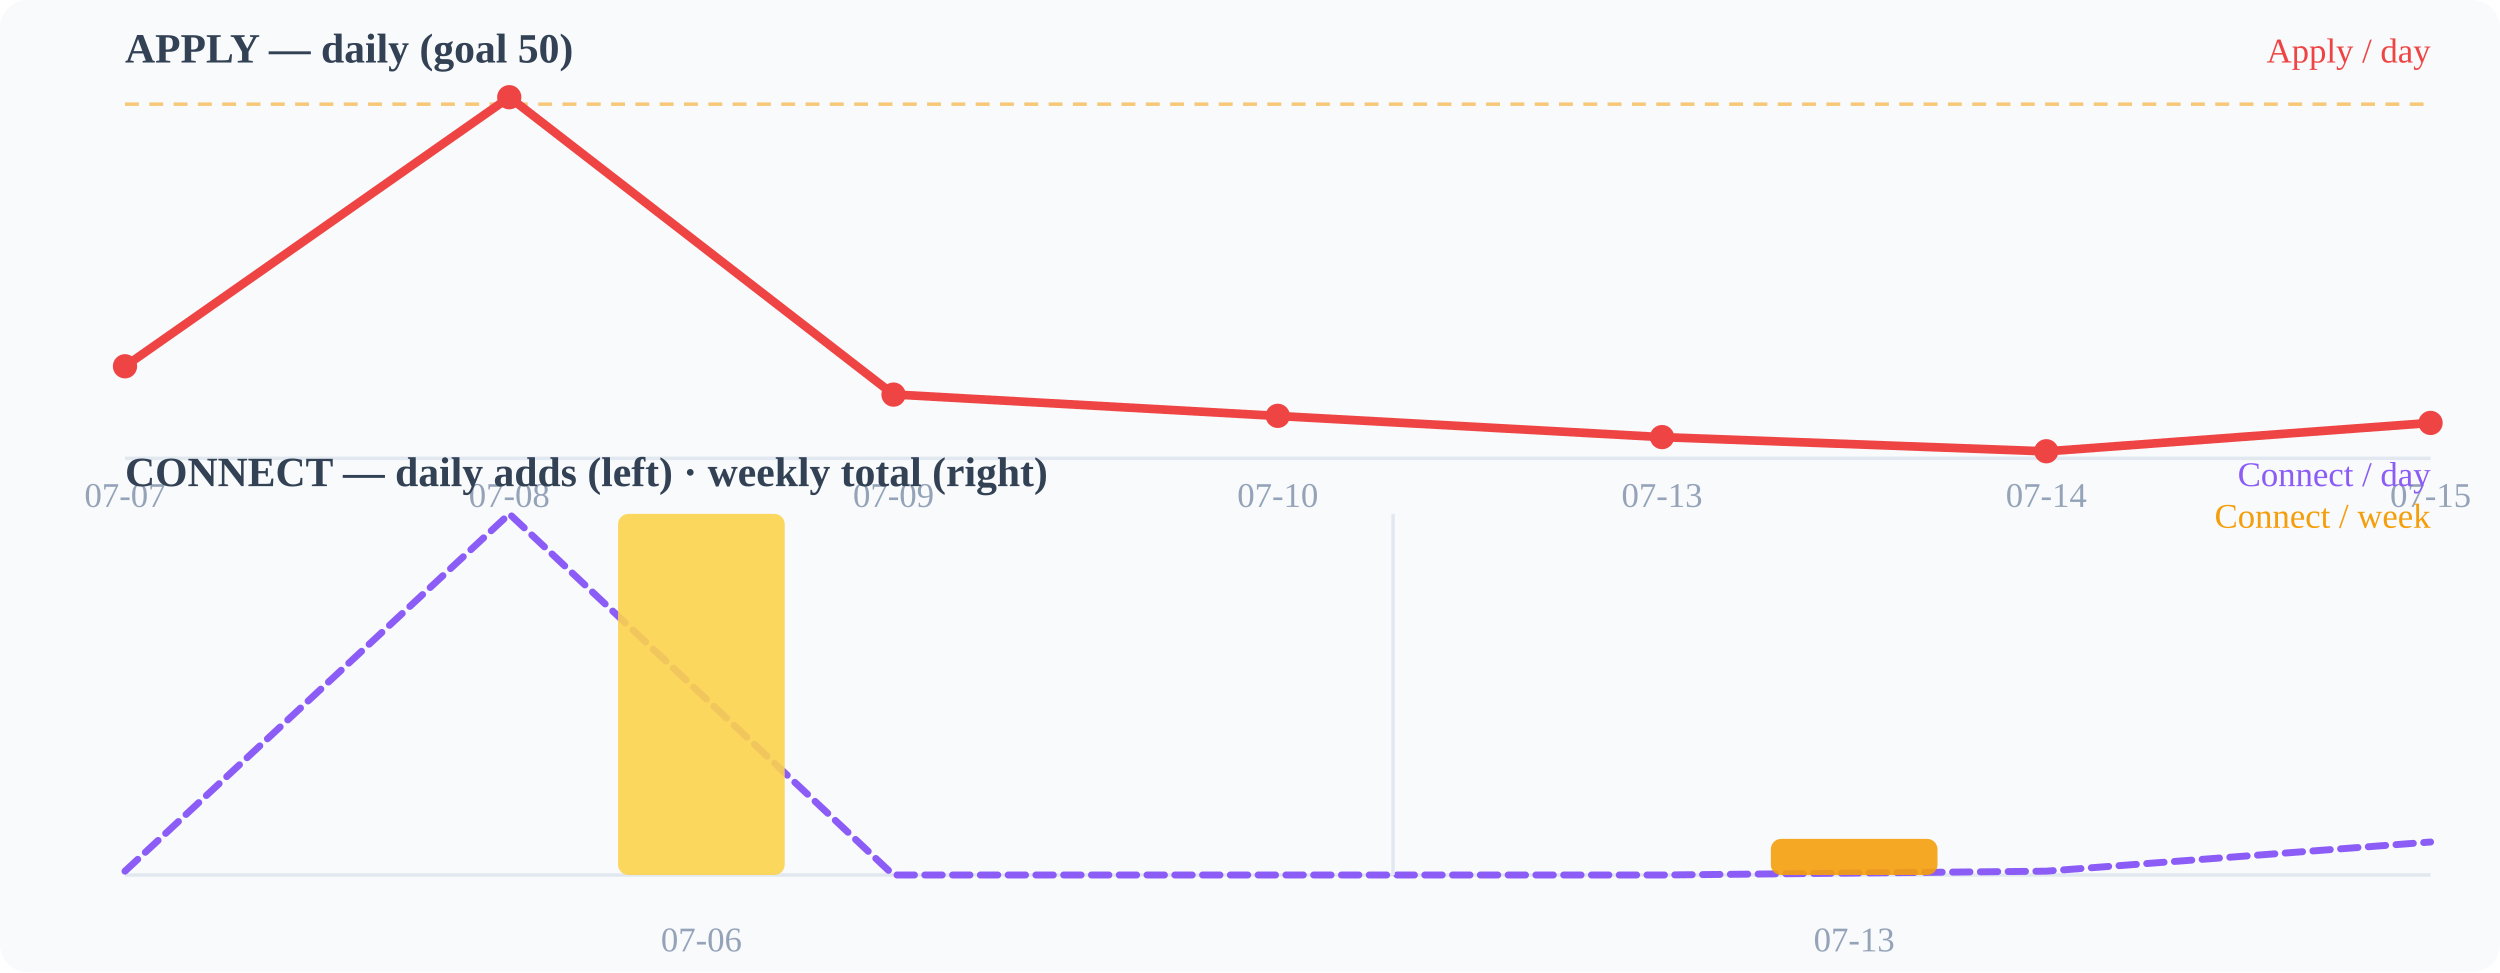
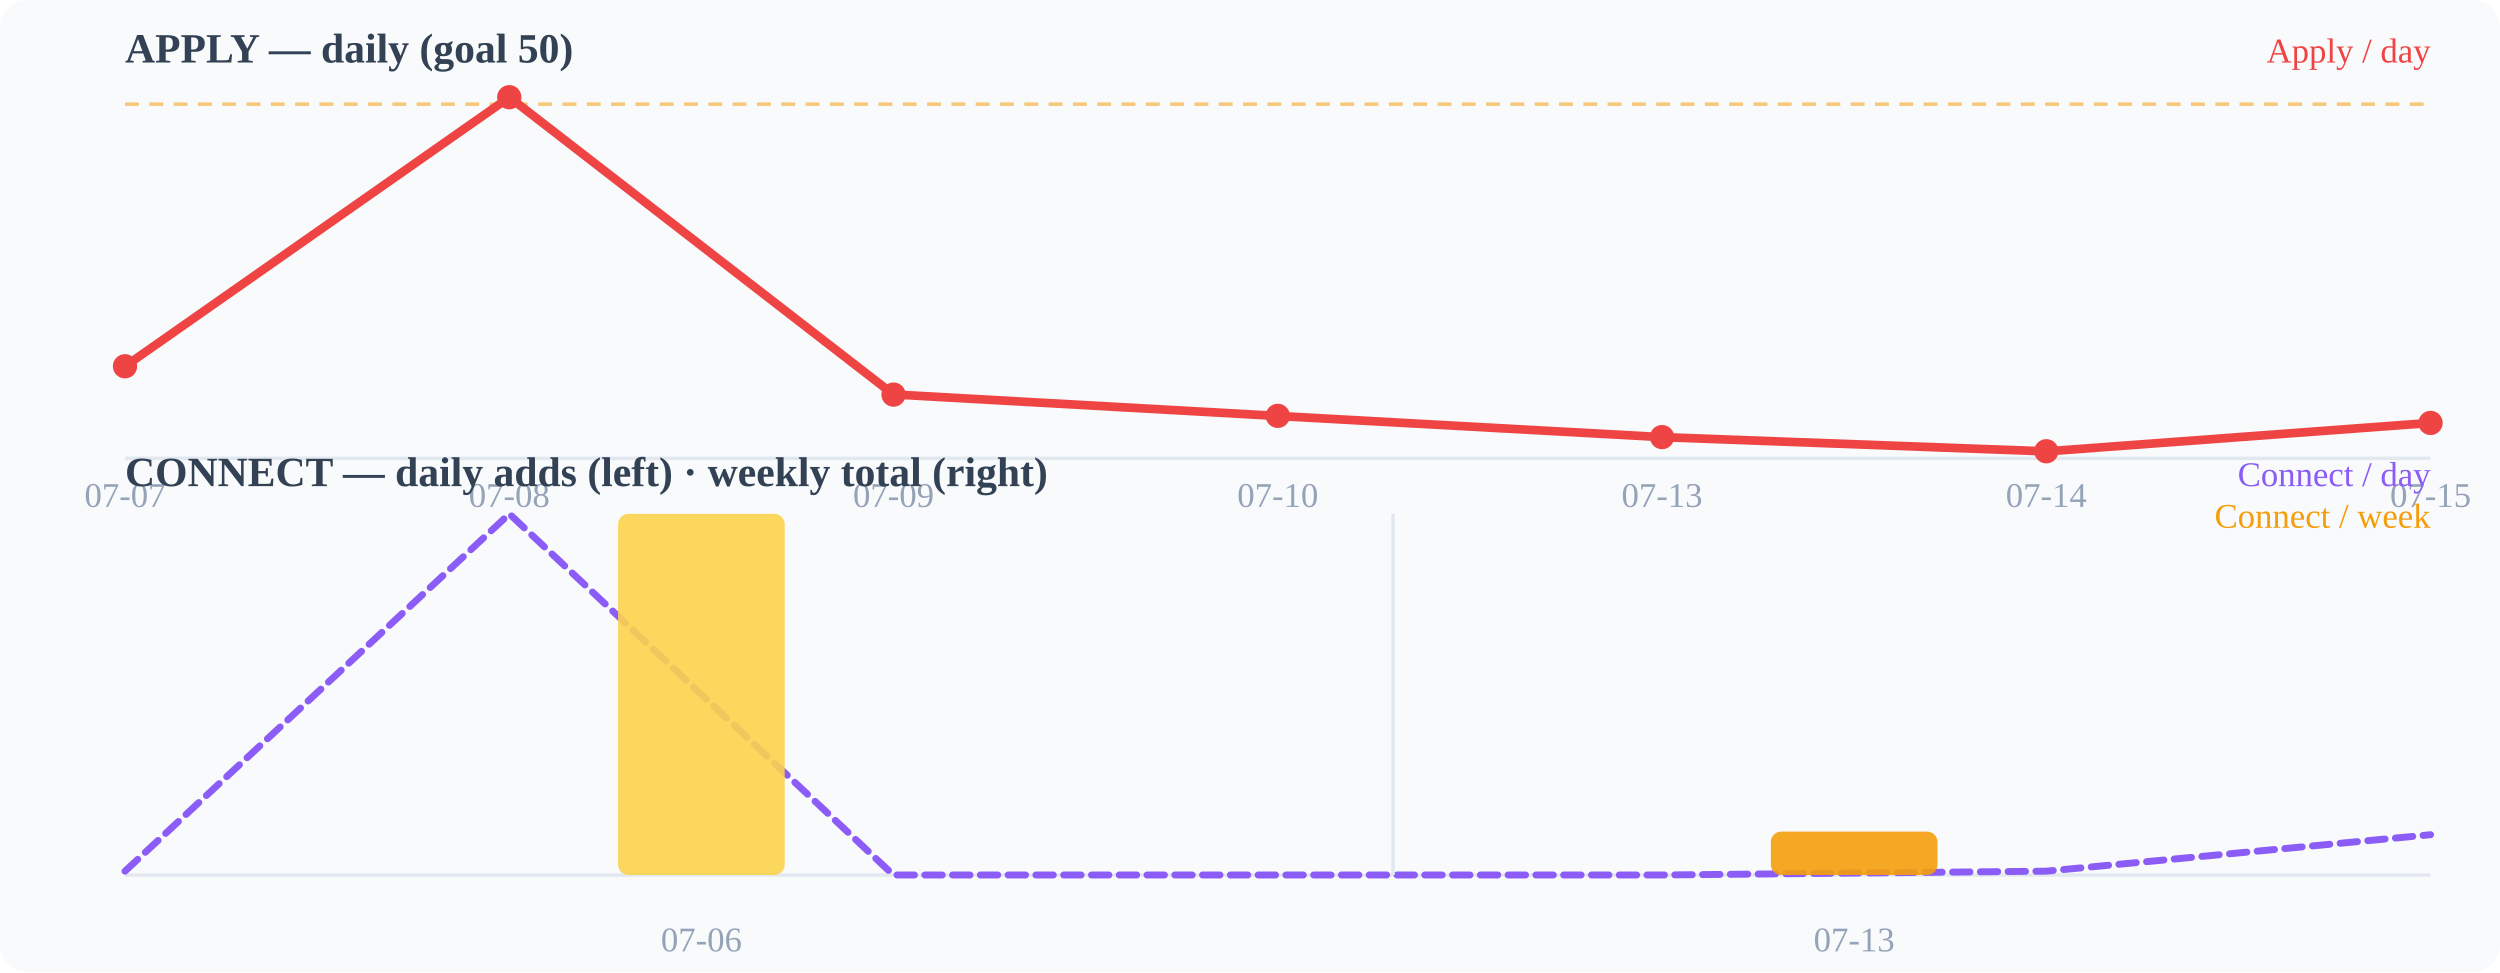
<svg xmlns="http://www.w3.org/2000/svg" width="720" height="280" viewBox="0 0 720 280">
  <rect width="720" height="280" fill="#f8fafc" rx="8" />
  <text x="36" y="18" font-size="12" font-weight="600" fill="#334155">APPLY — daily (goal 50)</text>
  <line x1="36" y1="132" x2="700" y2="132" stroke="#e2e8f0" stroke-width="1" />
  <line x1="36" y1="30.0" x2="700" y2="30.0" stroke="#f59e0b" stroke-width="1" stroke-dasharray="4 3" opacity="0.55" />
  <polyline points="36.0,105.5 146.7,28.0 257.3,113.6 368.0,119.8 478.7,125.9 589.3,130.0 700.0,121.8" fill="none" stroke="#ef4444" stroke-width="2.5" stroke-linecap="round" stroke-linejoin="round" />
  <circle cx="36" cy="105.49" r="3.5" fill="#ef4444" />
  <circle cx="146.667" cy="28" r="3.5" fill="#ef4444" />
  <circle cx="257.333" cy="113.647" r="3.5" fill="#ef4444" />
  <circle cx="368" cy="119.765" r="3.5" fill="#ef4444" />
  <circle cx="478.667" cy="125.882" r="3.5" fill="#ef4444" />
  <circle cx="589.333" cy="129.961" r="3.5" fill="#ef4444" />
  <circle cx="700" cy="121.804" r="3.5" fill="#ef4444" />
  <text x="36" y="146" font-size="10" fill="#94a3b8" text-anchor="middle">07-07</text>
  <text x="146.667" y="146" font-size="10" fill="#94a3b8" text-anchor="middle">07-08</text>
  <text x="257.333" y="146" font-size="10" fill="#94a3b8" text-anchor="middle">07-09</text>
  <text x="368" y="146" font-size="10" fill="#94a3b8" text-anchor="middle">07-10</text>
  <text x="478.667" y="146" font-size="10" fill="#94a3b8" text-anchor="middle">07-13</text>
  <text x="589.333" y="146" font-size="10" fill="#94a3b8" text-anchor="middle">07-14</text>
  <text x="700" y="146" font-size="10" fill="#94a3b8" text-anchor="middle">07-15</text>
  <text x="36" y="140" font-size="12" font-weight="600" fill="#334155">CONNECT — daily adds (left) · weekly total (right)</text>
  <line x1="36" y1="252" x2="700" y2="252" stroke="#e2e8f0" stroke-width="1" />
-   <polyline points="36.0,250.9 146.7,148.0 257.3,252.0 368.0,252.0 478.7,252.0 589.3,250.9 700.0,242.5" fill="none" stroke="#8b5cf6" stroke-width="2" stroke-linecap="round" stroke-linejoin="round" stroke-dasharray="5 3" />
+   <polyline points="36.0,250.9 146.7,148.0 257.3,252.0 368.0,252.0 478.7,252.0 589.3,250.9 700.0,240.4" fill="none" stroke="#8b5cf6" stroke-width="2" stroke-linecap="round" stroke-linejoin="round" stroke-dasharray="5 3" />
  <rect x="178.0" y="148.0" width="48" height="104.0" rx="3" fill="#fcd34d" opacity="0.9" />
-   <rect x="510.0" y="241.6" width="48" height="10.4" rx="3" fill="#f59e0b" opacity="0.9" />
+   <rect x="510.0" y="239.5" width="48" height="12.5" rx="3" fill="#f59e0b" opacity="0.9" />
  <line x1="401.2" y1="148" x2="401.2" y2="252" stroke="#e2e8f0" stroke-width="1" />
  <text x="202" y="274" font-size="10" fill="#94a3b8" text-anchor="middle">07-06</text>
  <text x="534" y="274" font-size="10" fill="#94a3b8" text-anchor="middle">07-13</text>
  <text x="700" y="18" font-size="10" fill="#ef4444" text-anchor="end">Apply / day</text>
  <text x="700" y="140" font-size="10" fill="#8b5cf6" text-anchor="end">Connect / day</text>
  <text x="700" y="152" font-size="10" fill="#f59e0b" text-anchor="end">Connect / week</text>
</svg>
